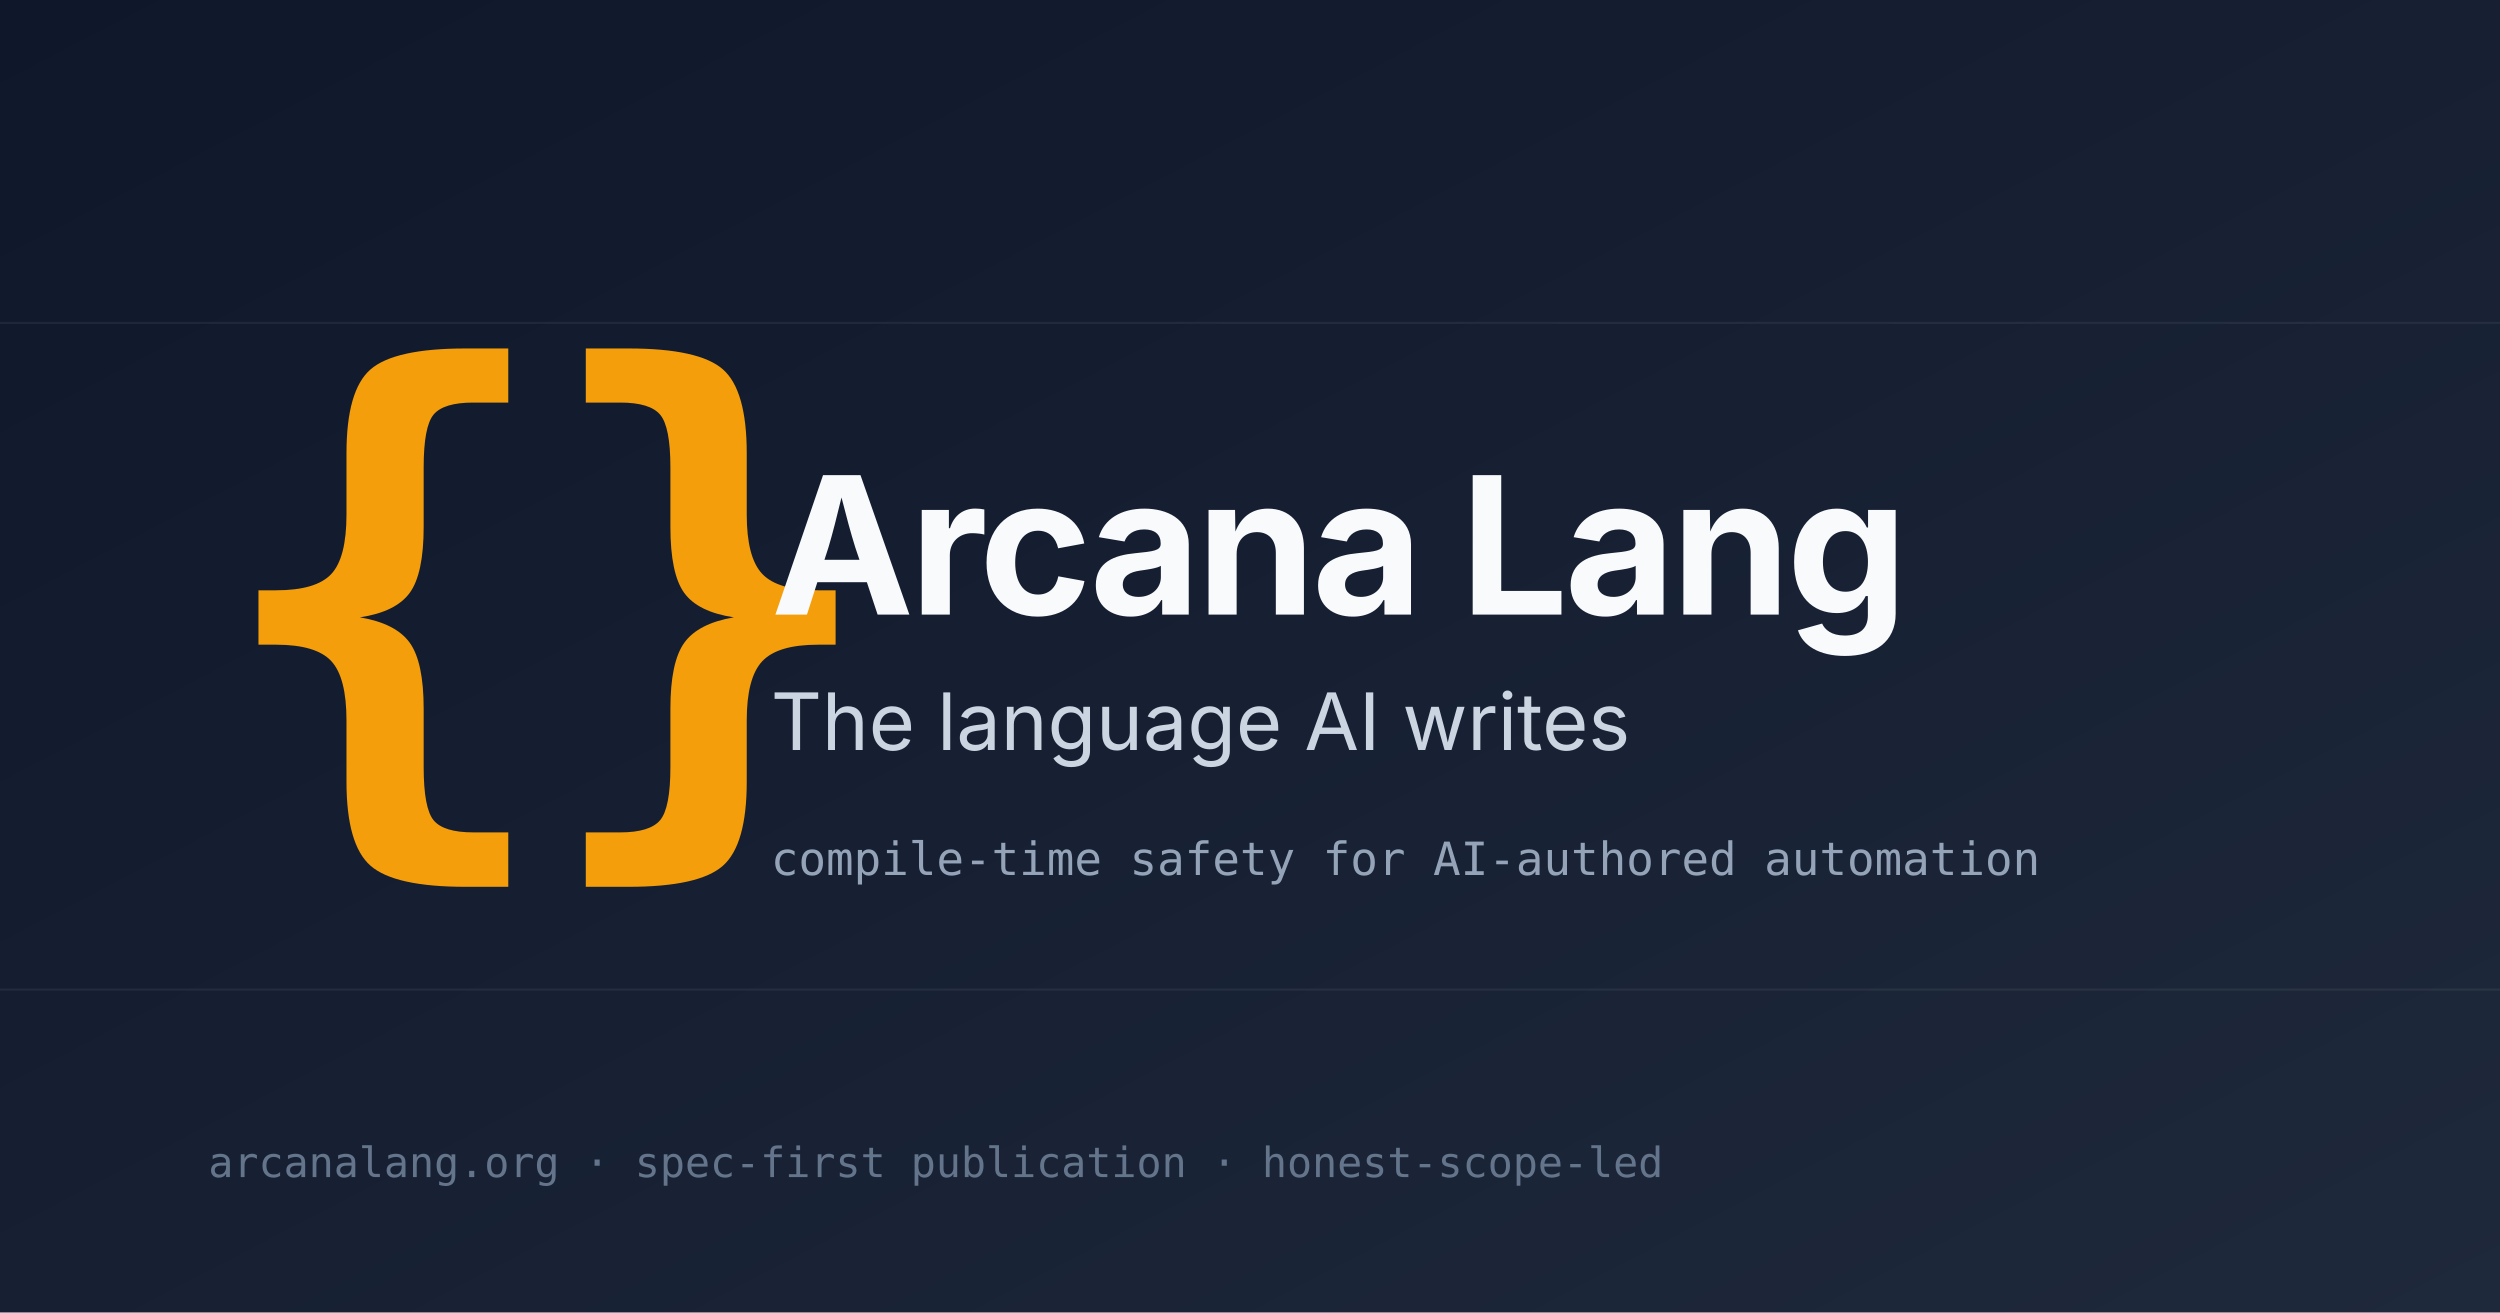
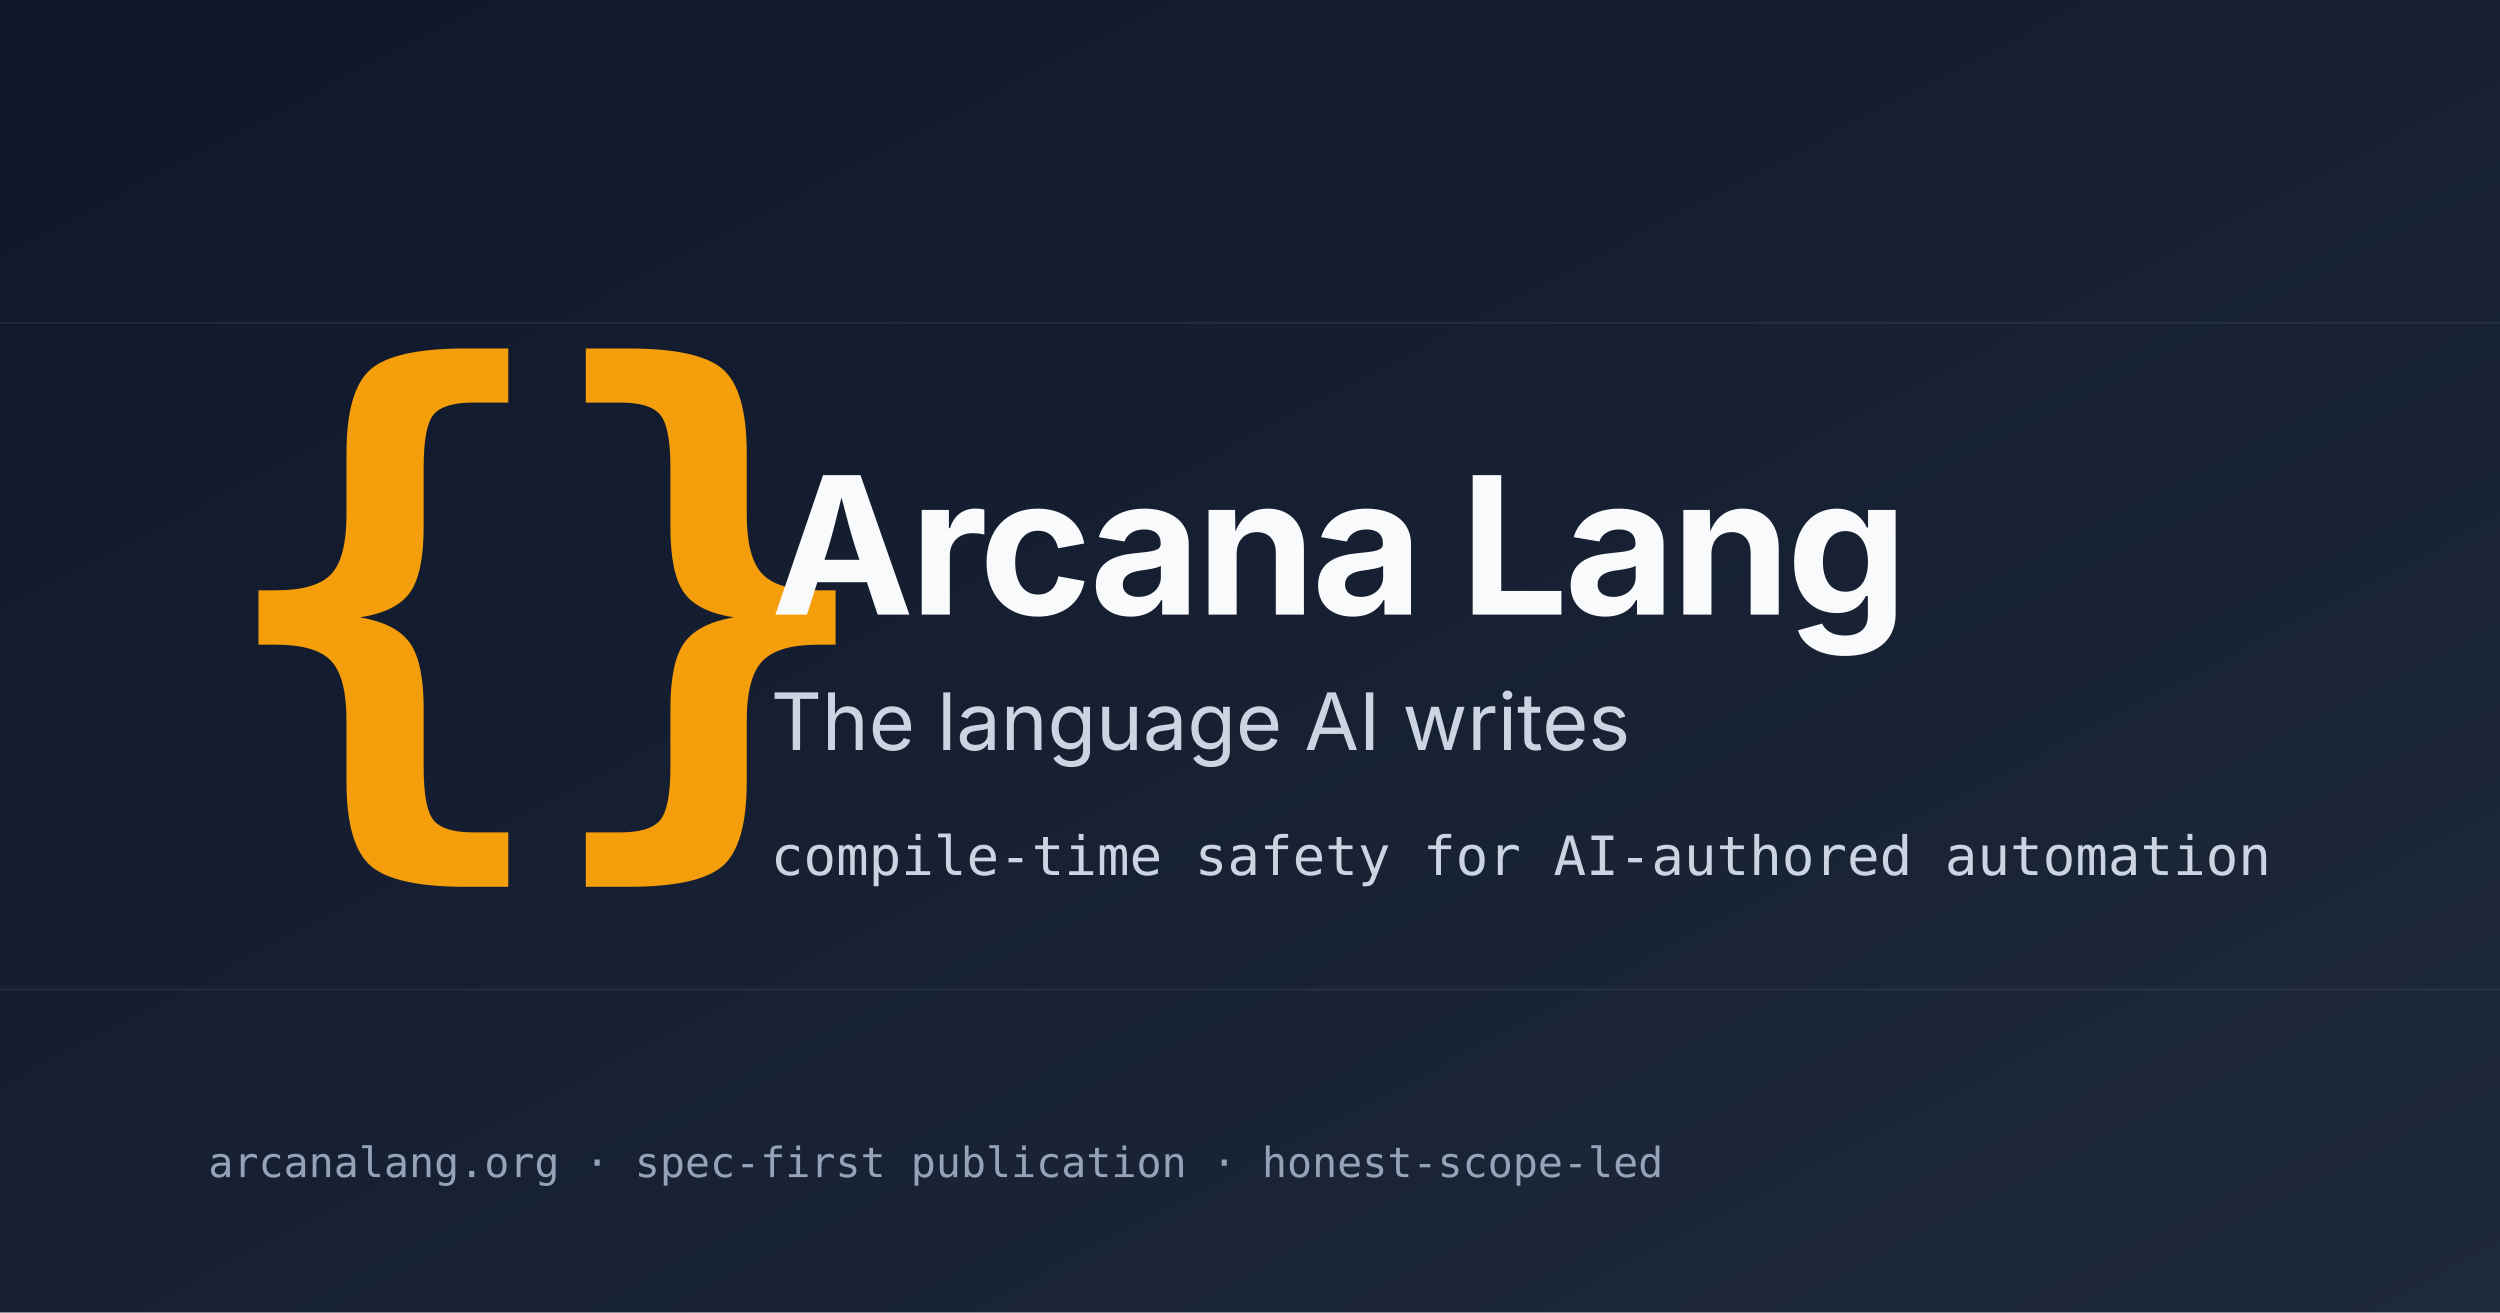
<svg xmlns="http://www.w3.org/2000/svg" viewBox="0 0 1200 630">
  <defs>
    <linearGradient id="bg" x1="0" y1="0" x2="1" y2="1">
      <stop offset="0%" stop-color="#0F172A" />
      <stop offset="100%" stop-color="#1E293B" />
    </linearGradient>
  </defs>
  <rect width="1200" height="630" fill="url(#bg)" />
  <g opacity="0.06" stroke="#F8FAFC" stroke-width="1" fill="none">
    <line x1="0" y1="155" x2="1200" y2="155" />
    <line x1="0" y1="475" x2="1200" y2="475" />
  </g>
  <text x="100" y="380" font-family="ui-monospace, 'JetBrains Mono', 'Menlo', 'Consolas', monospace" font-weight="700" font-size="280" fill="#F59E0B" letter-spacing="-12">{}</text>
  <text x="370" y="295" font-family="ui-sans-serif, system-ui, -apple-system, 'Inter', sans-serif" font-weight="700" font-size="92" fill="#F8FAFC" letter-spacing="-2">Arcana Lang</text>
  <text x="370" y="360" font-family="ui-sans-serif, system-ui, -apple-system, 'Inter', sans-serif" font-weight="400" font-size="38" fill="#CBD5E1">The language AI writes</text>
-   <text x="370" y="420" font-family="ui-monospace, 'JetBrains Mono', 'Menlo', 'Consolas', monospace" font-weight="400" font-size="22" fill="#94A3B8">compile-time safety for AI-authored automation</text>
-   <text x="100" y="565" font-family="ui-monospace, 'JetBrains Mono', 'Menlo', 'Consolas', monospace" font-weight="400" font-size="20" fill="#64748B">arcanalang.org  ·  spec-first publication  ·  honest-scope-led</text>
+   <text x="370" y="420" font-family="ui-monospace, 'JetBrains Mono', 'Menlo', 'Consolas', monospace" font-weight="400" font-size="26" fill="#CBD5E1">compile-time safety for AI-authored automation</text>
+   <text x="100" y="565" font-family="ui-monospace, 'JetBrains Mono', 'Menlo', 'Consolas', monospace" font-weight="400" font-size="20" fill="#94A3B8">arcanalang.org  ·  spec-first publication  ·  honest-scope-led</text>
</svg>
